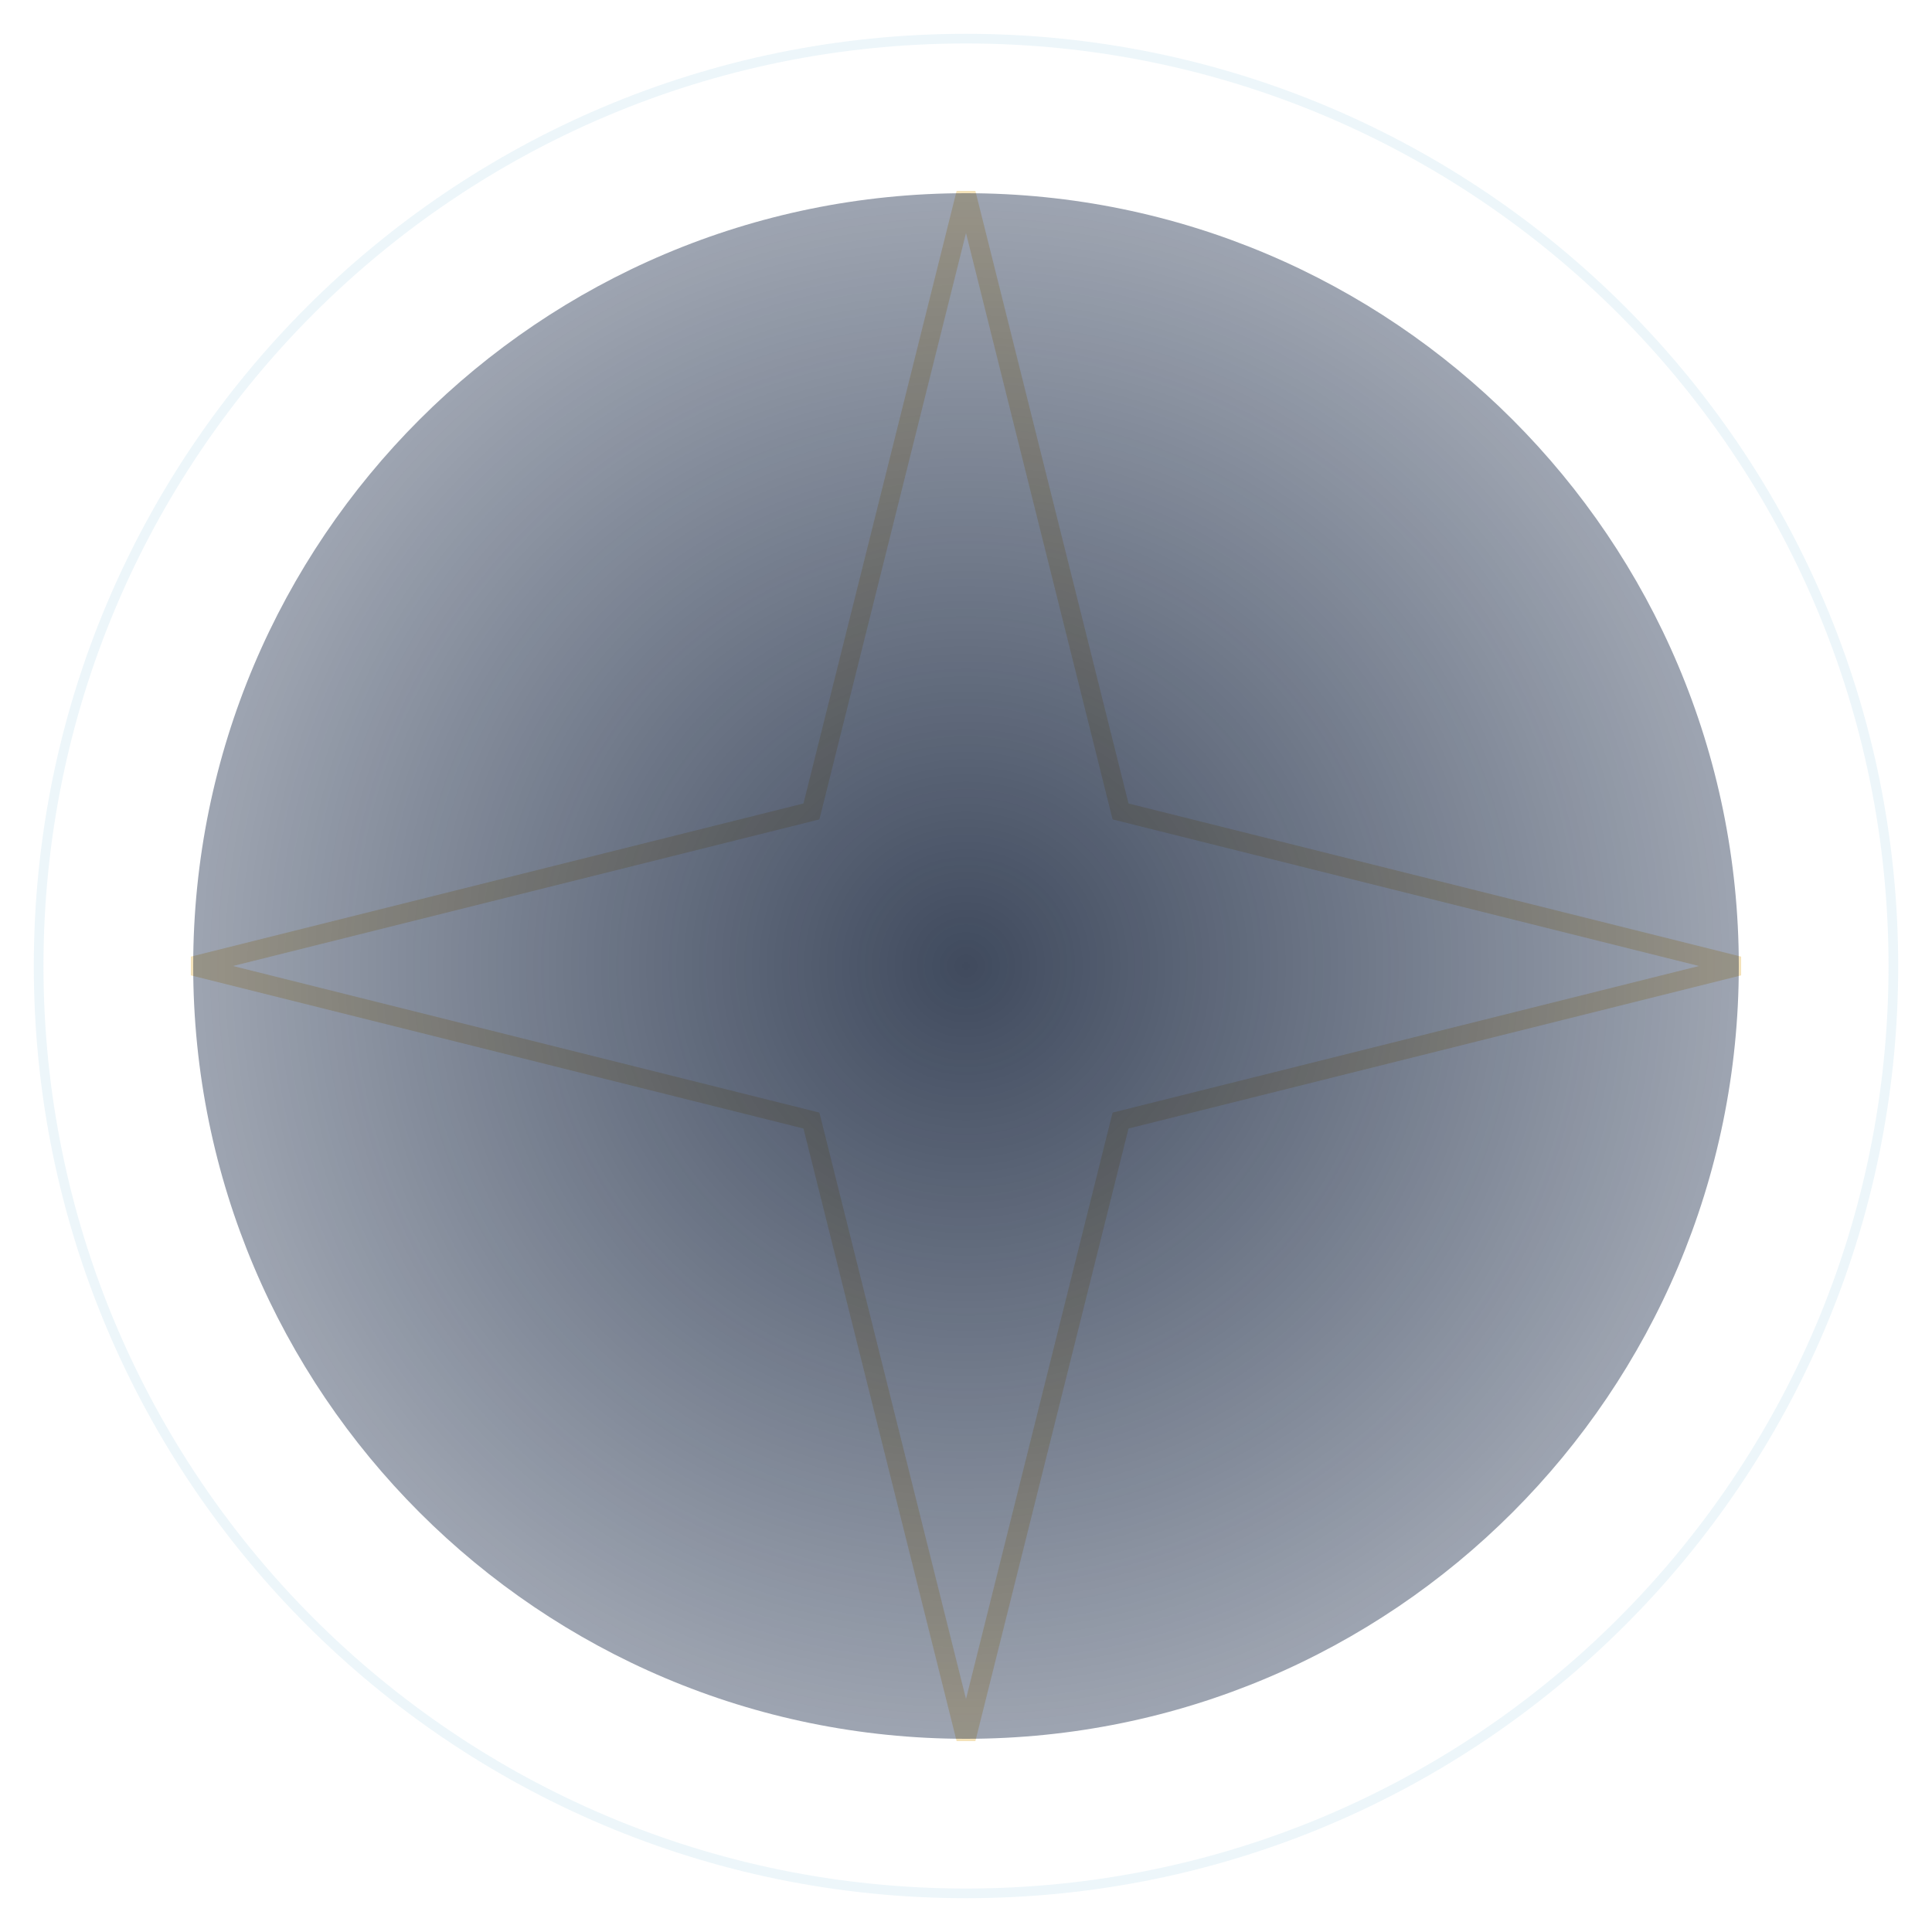
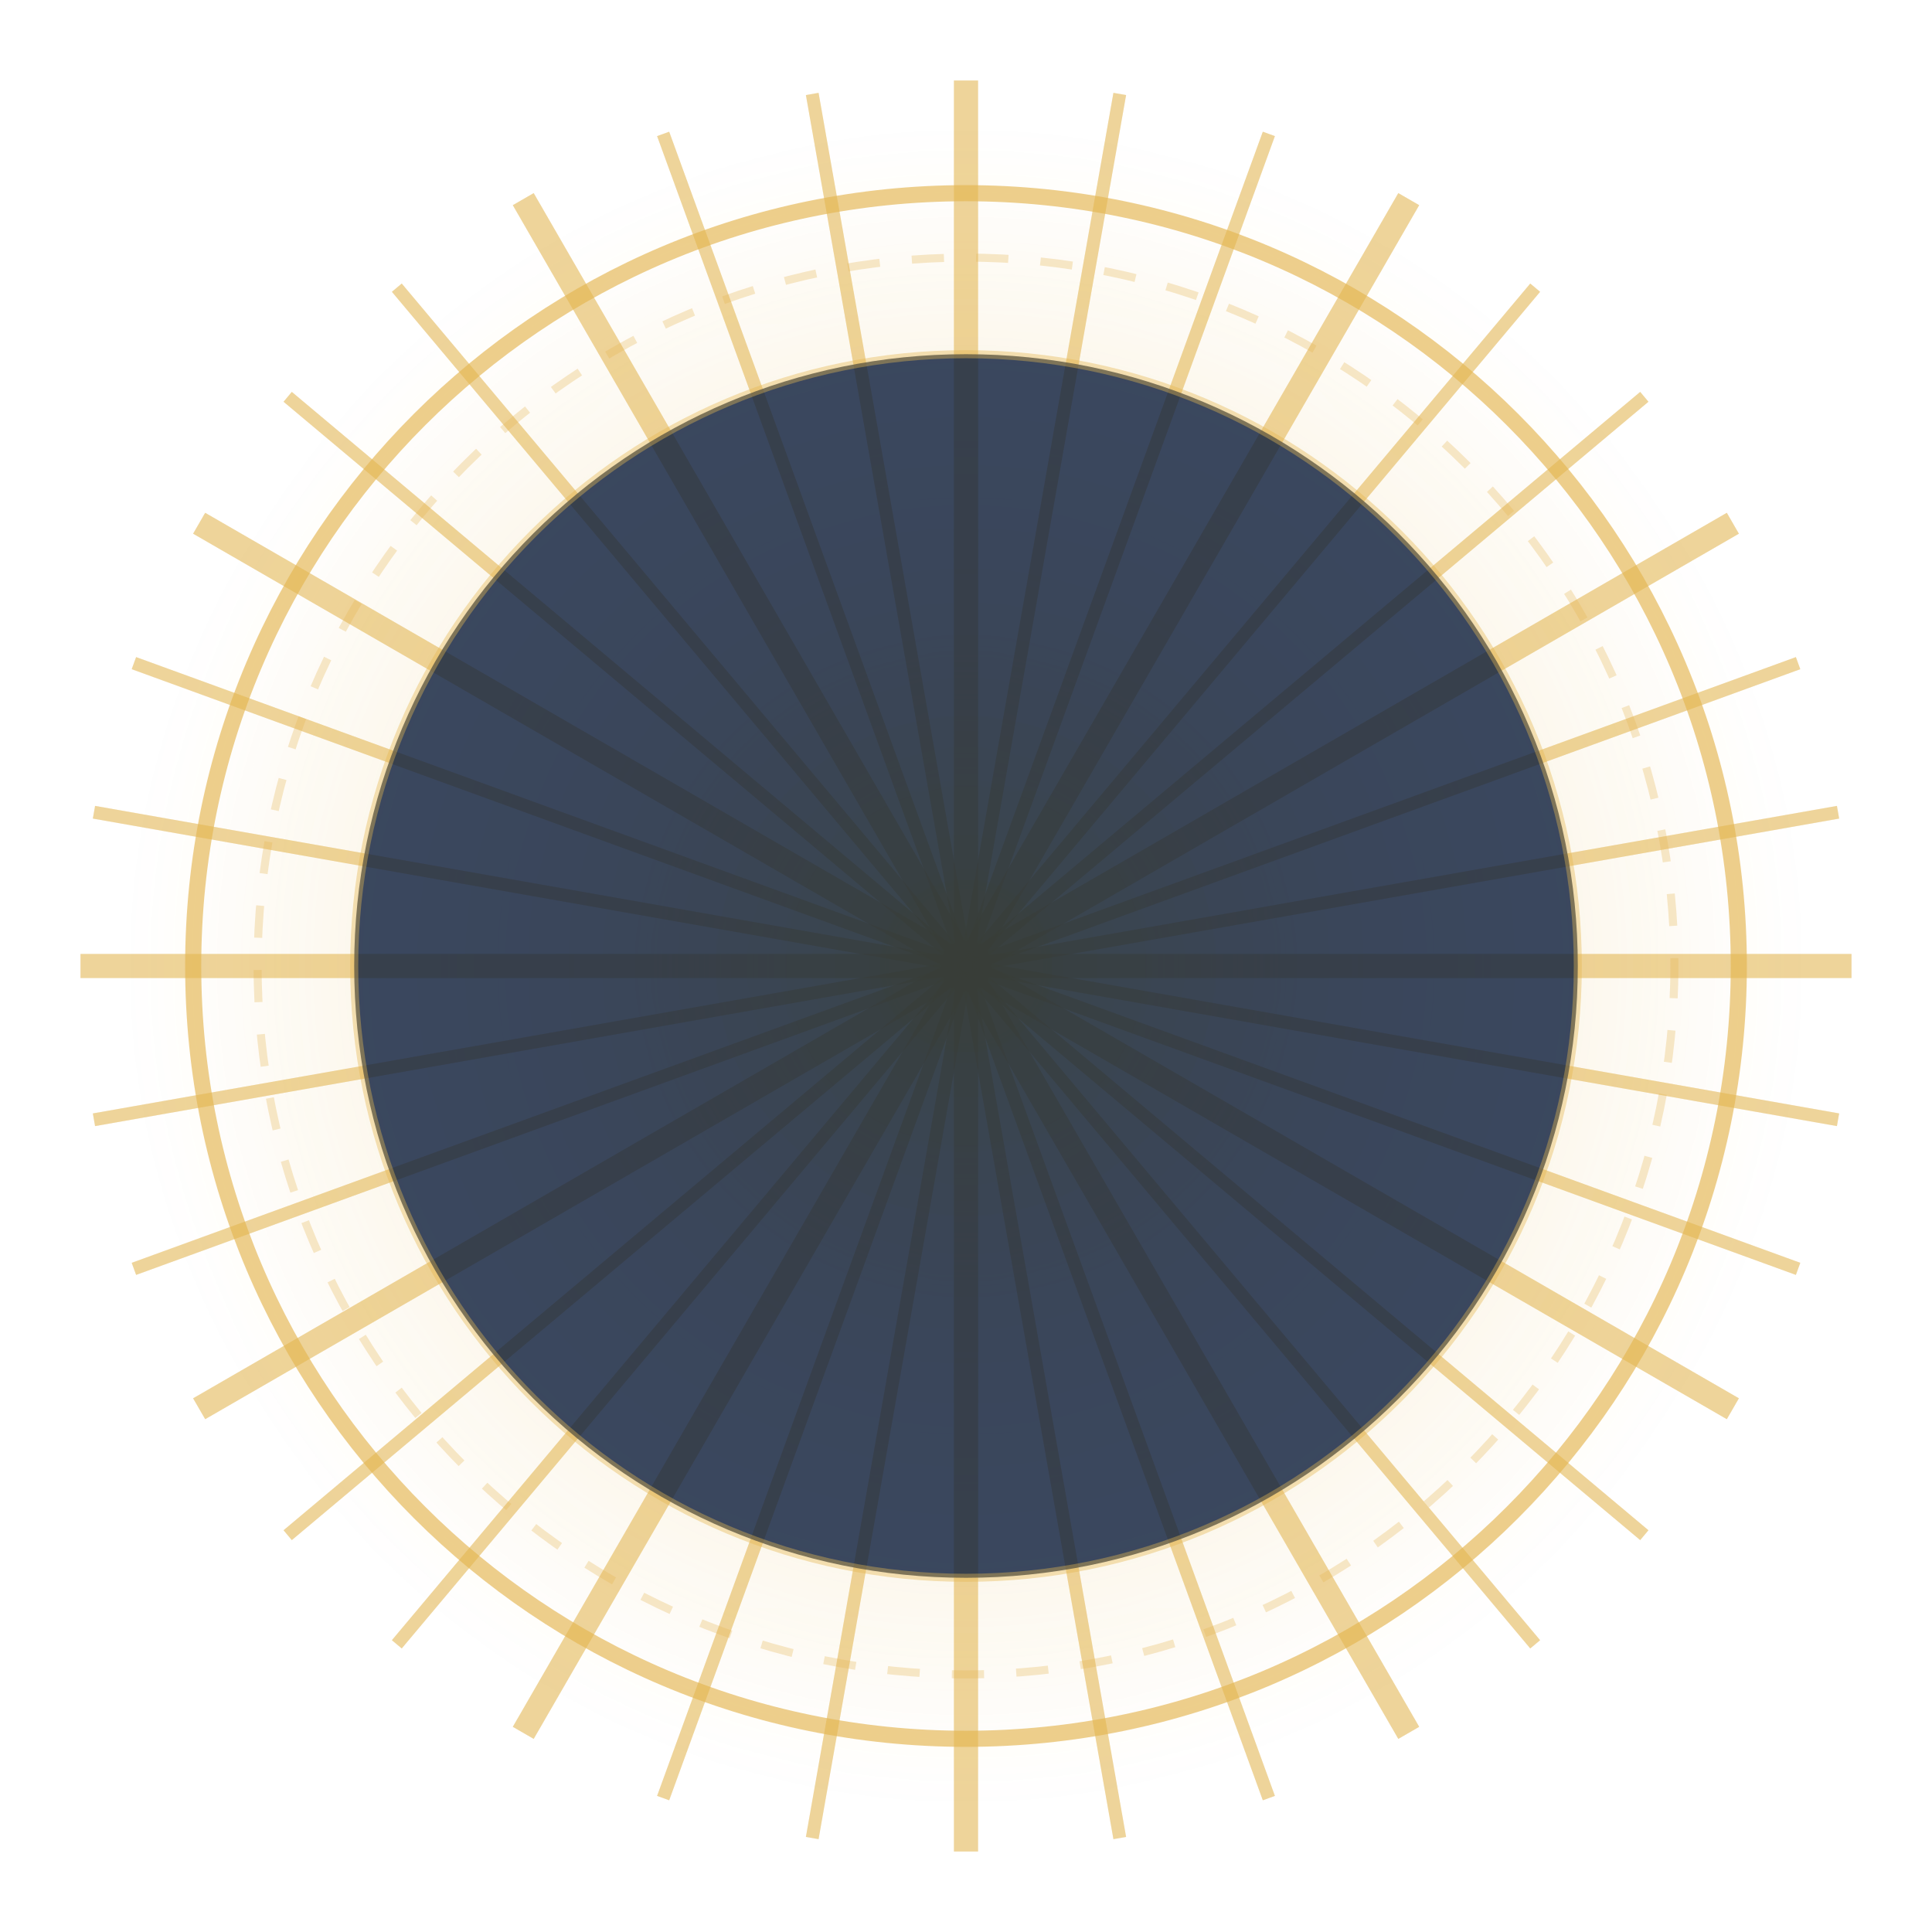
- <svg xmlns="http://www.w3.org/2000/svg" width="100" height="100" viewBox="0 0 100 100" fill="none">
-   <circle cx="50" cy="50" r="48" stroke="#C1E0EF" stroke-opacity="0.3" stroke-width="0.5" />
-   <path d="M50 10 L58 42 L90 50 L58 58 L50 90 L42 58 L10 50 L42 42 Z" stroke="#E3B650" stroke-opacity="0.4" stroke-width="1" fill="none" />
+ <svg xmlns="http://www.w3.org/2000/svg" width="120" height="120" viewBox="0 0 120 120" fill="none">
  <defs>
-     <radialGradient id="nodeGrad" cx="50%" cy="50%" r="50%">
-       <stop offset="0%" stop-color="#101D35" />
-       <stop offset="100%" stop-color="#0B1C3B" stop-opacity="0.5" />
+     <radialGradient id="solarGlow" cx="50%" cy="50%" r="50%">
+       <stop offset="0%" stop-color="#FFD700" stop-opacity="0.5" />
+       <stop offset="50%" stop-color="#E3B650" stop-opacity="0.2" />
+       <stop offset="100%" stop-color="#E3B650" stop-opacity="0" />
    </radialGradient>
+     <filter id="solarBlur" x="-20%" y="-20%" width="140%" height="140%">
+       <feGaussianBlur stdDeviation="2" result="blur" />
+     </filter>
  </defs>
-   <circle cx="50" cy="50" r="40" fill="url(#nodeGrad)" fill-opacity="0.8" />
+   <g stroke="#E3B650" stroke-opacity="0.35">
+     <line x1="60" y1="5" x2="60" y2="115" transform="rotate(0 60 60)" stroke-width="1.5" />
+     <line x1="60" y1="5" x2="60" y2="115" transform="rotate(10 60 60)" stroke-width="0.8" />
+     <line x1="60" y1="5" x2="60" y2="115" transform="rotate(20 60 60)" stroke-width="0.8" />
+     <line x1="60" y1="5" x2="60" y2="115" transform="rotate(30 60 60)" stroke-width="1.5" />
+     <line x1="60" y1="5" x2="60" y2="115" transform="rotate(40 60 60)" stroke-width="0.8" />
+     <line x1="60" y1="5" x2="60" y2="115" transform="rotate(50 60 60)" stroke-width="0.8" />
+     <line x1="60" y1="5" x2="60" y2="115" transform="rotate(60 60 60)" stroke-width="1.5" />
+     <line x1="60" y1="5" x2="60" y2="115" transform="rotate(70 60 60)" stroke-width="0.8" />
+     <line x1="60" y1="5" x2="60" y2="115" transform="rotate(80 60 60)" stroke-width="0.8" />
+     <line x1="60" y1="5" x2="60" y2="115" transform="rotate(90 60 60)" stroke-width="1.5" />
+     <line x1="60" y1="5" x2="60" y2="115" transform="rotate(100 60 60)" stroke-width="0.8" />
+     <line x1="60" y1="5" x2="60" y2="115" transform="rotate(110 60 60)" stroke-width="0.8" />
+     <line x1="60" y1="5" x2="60" y2="115" transform="rotate(120 60 60)" stroke-width="1.5" />
+     <line x1="60" y1="5" x2="60" y2="115" transform="rotate(130 60 60)" stroke-width="0.8" />
+     <line x1="60" y1="5" x2="60" y2="115" transform="rotate(140 60 60)" stroke-width="0.8" />
+     <line x1="60" y1="5" x2="60" y2="115" transform="rotate(150 60 60)" stroke-width="1.5" />
+     <line x1="60" y1="5" x2="60" y2="115" transform="rotate(160 60 60)" stroke-width="0.8" />
+     <line x1="60" y1="5" x2="60" y2="115" transform="rotate(170 60 60)" stroke-width="0.8" />
+     <line x1="60" y1="5" x2="60" y2="115" transform="rotate(180 60 60)" stroke-width="1.5" />
+     <line x1="60" y1="5" x2="60" y2="115" transform="rotate(190 60 60)" stroke-width="0.8" />
+     <line x1="60" y1="5" x2="60" y2="115" transform="rotate(200 60 60)" stroke-width="0.8" />
+     <line x1="60" y1="5" x2="60" y2="115" transform="rotate(210 60 60)" stroke-width="1.5" />
+     <line x1="60" y1="5" x2="60" y2="115" transform="rotate(220 60 60)" stroke-width="0.8" />
+     <line x1="60" y1="5" x2="60" y2="115" transform="rotate(230 60 60)" stroke-width="0.8" />
+     <line x1="60" y1="5" x2="60" y2="115" transform="rotate(240 60 60)" stroke-width="1.5" />
+     <line x1="60" y1="5" x2="60" y2="115" transform="rotate(250 60 60)" stroke-width="0.8" />
+     <line x1="60" y1="5" x2="60" y2="115" transform="rotate(260 60 60)" stroke-width="0.8" />
+     <line x1="60" y1="5" x2="60" y2="115" transform="rotate(270 60 60)" stroke-width="1.5" />
+     <line x1="60" y1="5" x2="60" y2="115" transform="rotate(280 60 60)" stroke-width="0.8" />
+     <line x1="60" y1="5" x2="60" y2="115" transform="rotate(290 60 60)" stroke-width="0.8" />
+     <line x1="60" y1="5" x2="60" y2="115" transform="rotate(300 60 60)" stroke-width="1.5" />
+     <line x1="60" y1="5" x2="60" y2="115" transform="rotate(310 60 60)" stroke-width="0.8" />
+     <line x1="60" y1="5" x2="60" y2="115" transform="rotate(320 60 60)" stroke-width="0.8" />
+     <line x1="60" y1="5" x2="60" y2="115" transform="rotate(330 60 60)" stroke-width="1.5" />
+     <line x1="60" y1="5" x2="60" y2="115" transform="rotate(340 60 60)" stroke-width="0.8" />
+     <line x1="60" y1="5" x2="60" y2="115" transform="rotate(350 60 60)" stroke-width="0.8" />
+   </g>
+   <circle cx="60" cy="60" r="50" fill="url(#solarGlow)" filter="url(#solarBlur)" />
+   <circle cx="60" cy="60" r="48" stroke="#E3B650" stroke-width="1" stroke-opacity="0.65" />
+   <circle cx="60" cy="60" r="44" stroke="#E3B650" stroke-width="0.5" stroke-opacity="0.3" stroke-dasharray="2 2" />
+   <circle cx="60" cy="60" r="38" fill="#0B1C3B" fill-opacity="0.8" />
+   <circle cx="60" cy="60" r="38" stroke="#E3B650" stroke-width="0.5" stroke-opacity="0.4" />
</svg>
